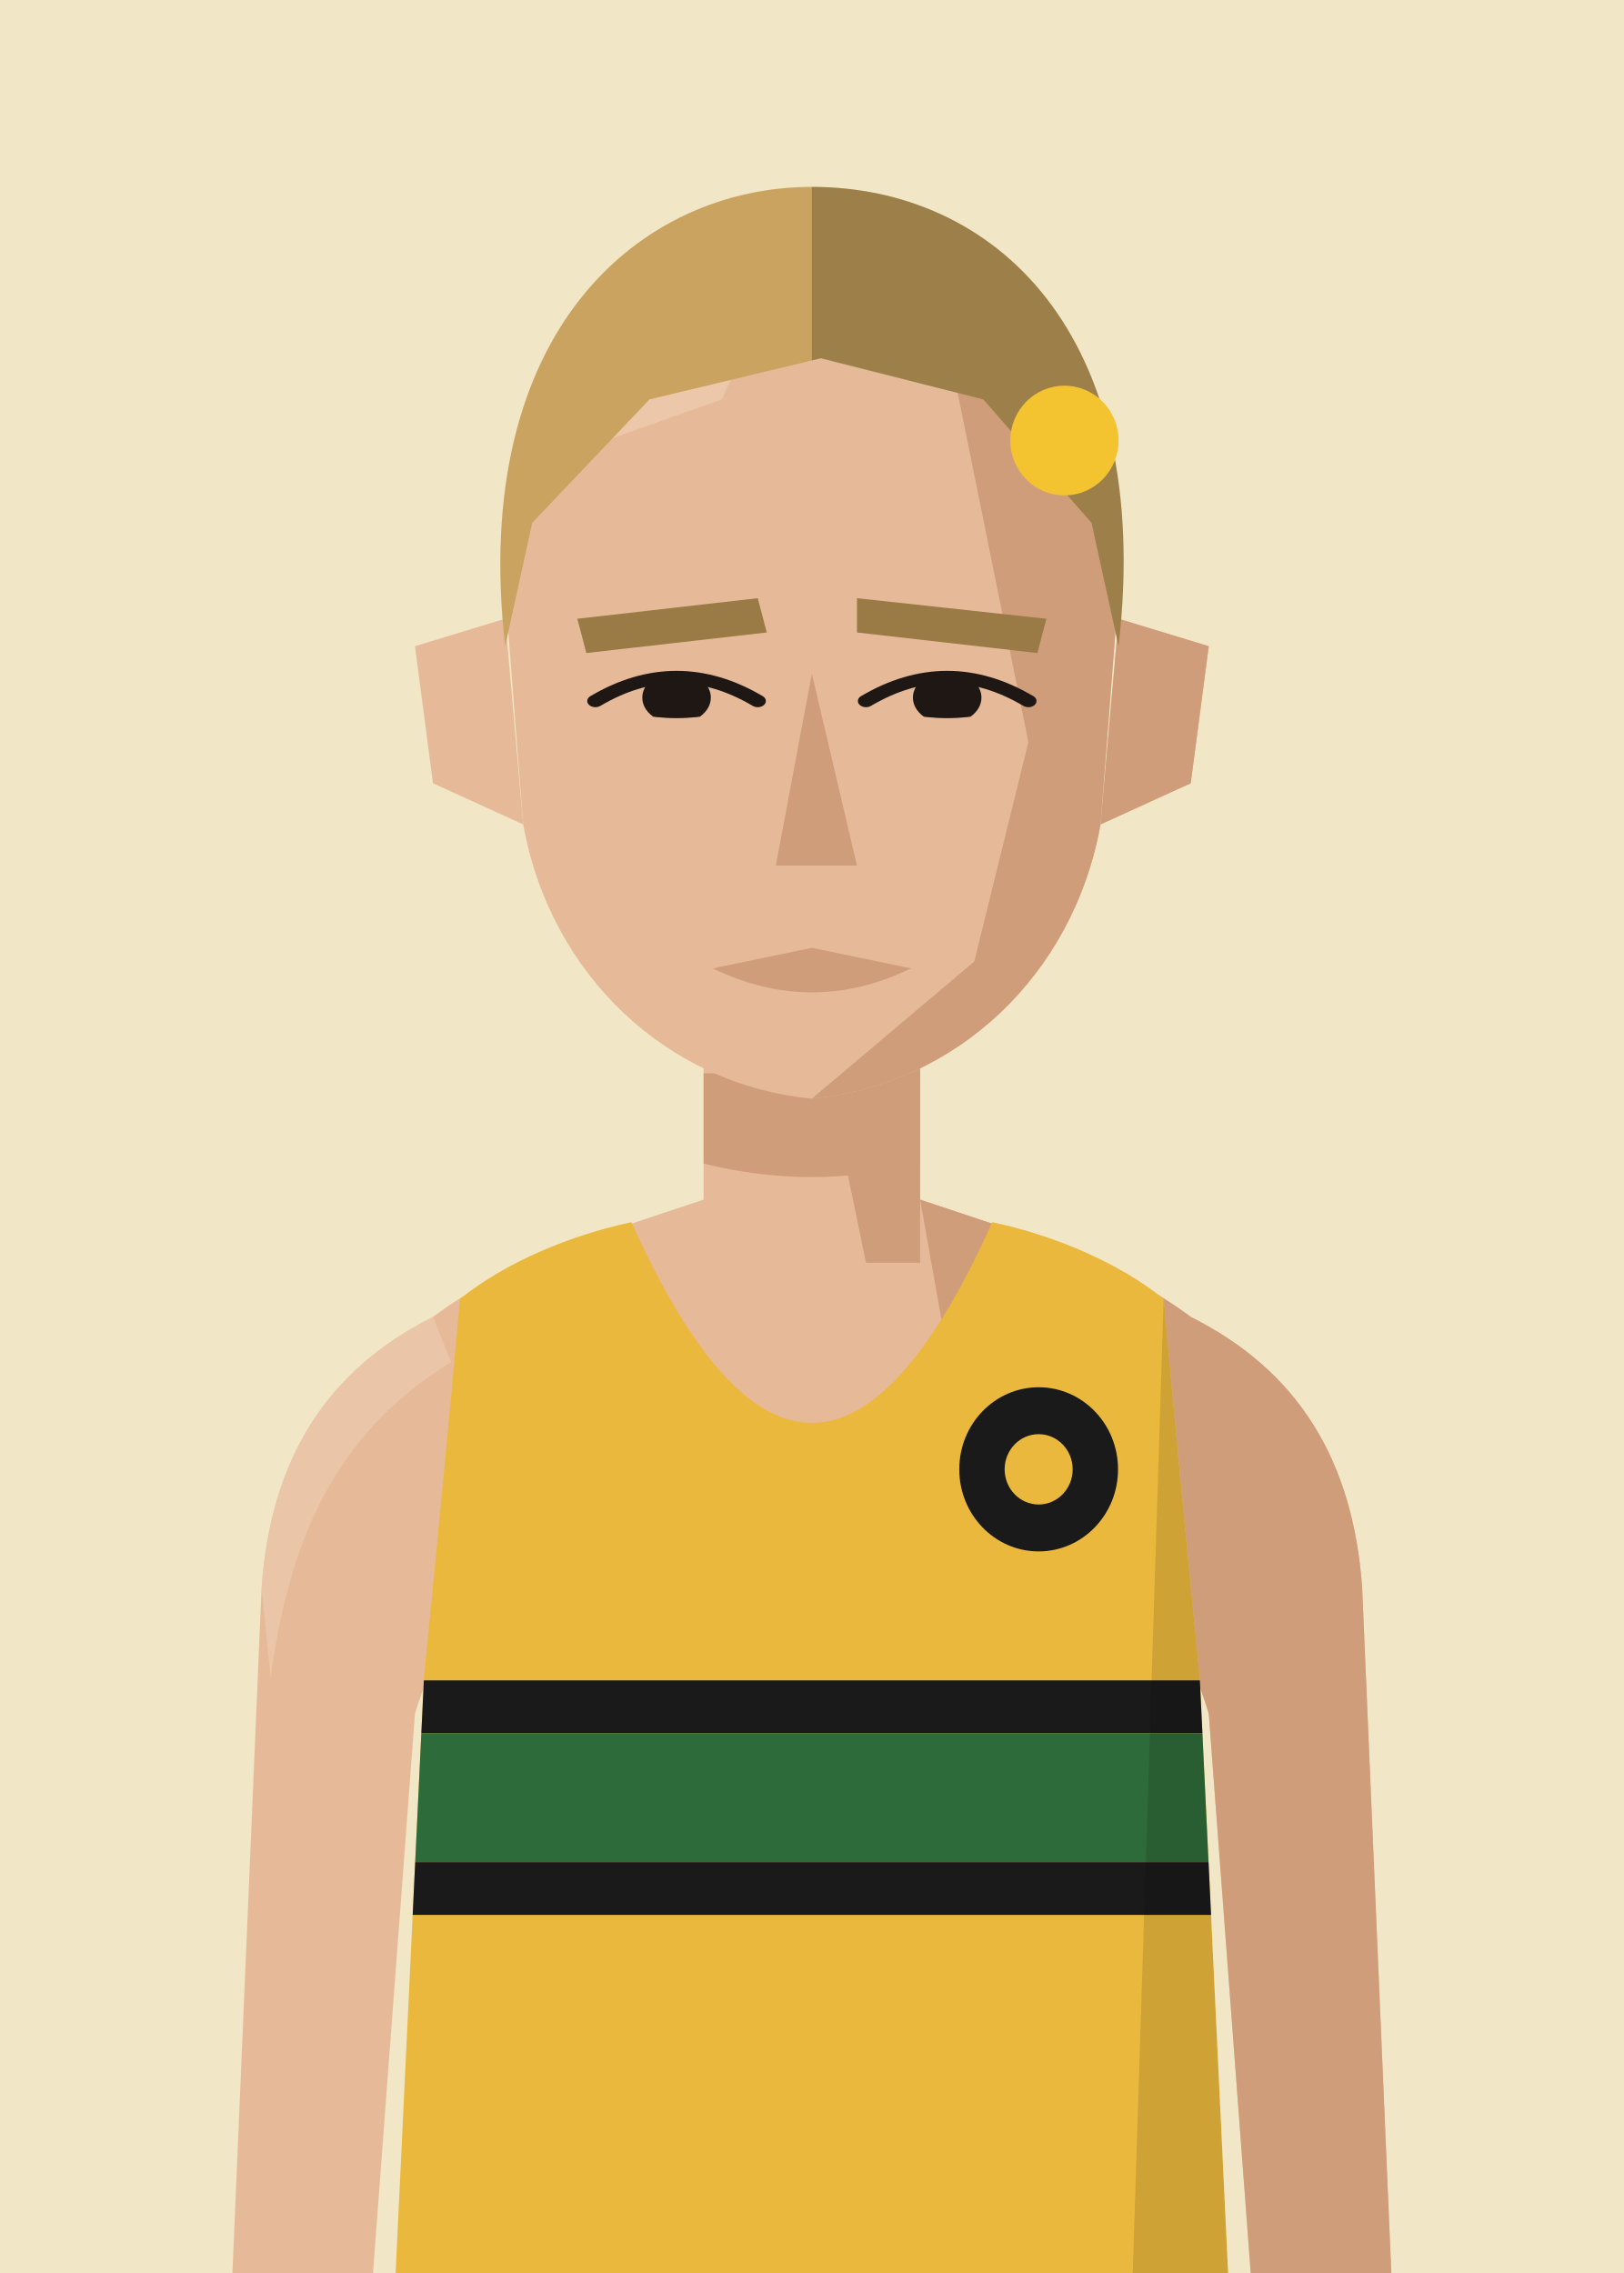
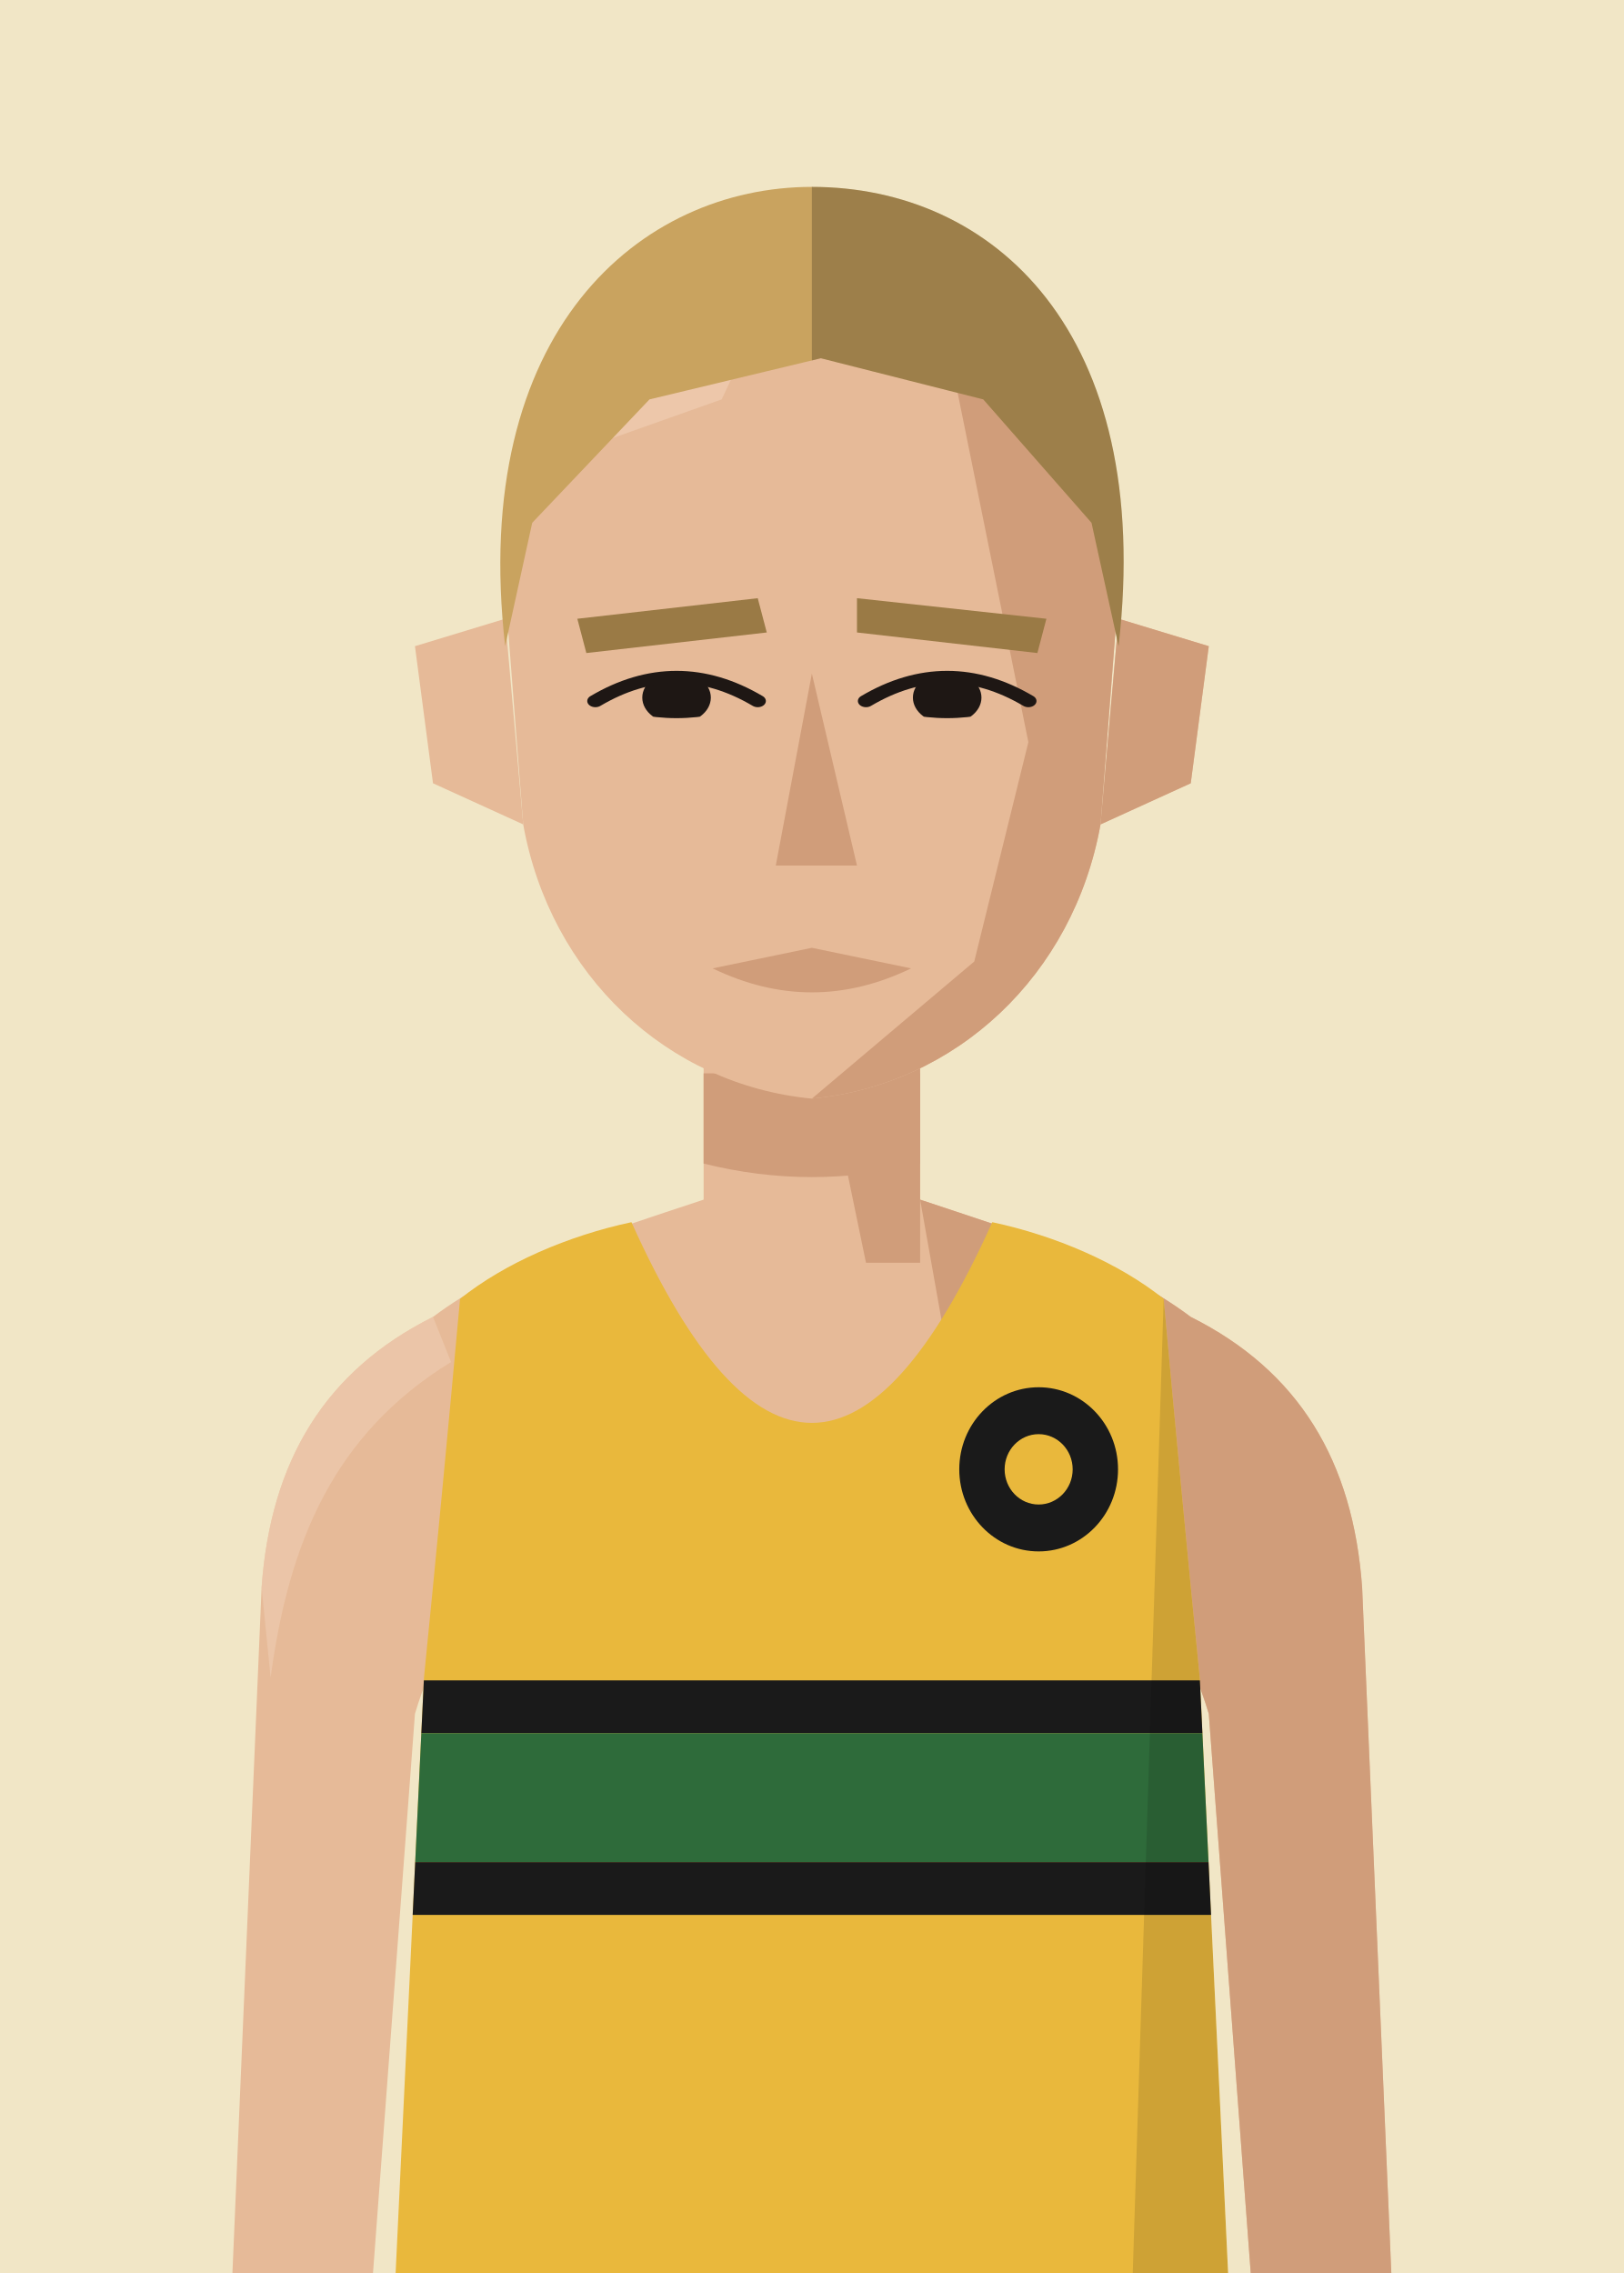
<svg xmlns="http://www.w3.org/2000/svg" viewBox="10 20 180 252">
  <defs>
    <clipPath id="vf">
      <path d="M53,330 L57,246 Q59,226 61,204 C66,200 73,197 80,195.5 Q100,240 120,195.5 C127,197 134,200 139,204 Q141,226 143,246 L147,330 Z" />
    </clipPath>
    <clipPath id="hf">
      <path d="M66,96 C64,58 80,40 100,40 C120,40 136,58 134,96 L132,130 C129,152 116,168 100,170 C84,168 71,152 68,130 Z" />
    </clipPath>
    <clipPath id="rf">
      <rect x="100" y="0" width="100" height="300" />
    </clipPath>
    <clipPath id="ef">
      <path d="M76,112 Q85,105 94,112 Q85,117 76,112 Z" />
      <path d="M106,112 Q115,105 124,112 Q115,117 106,112 Z" />
    </clipPath>
    <clipPath id="cf">
      <rect x="0" y="92" width="200" height="300" />
    </clipPath>
  </defs>
  <rect width="200" height="280" fill="#F1E6C6" />
  <g transform="translate(0,-40)">
    <rect x="88" y="171" width="24" height="37" fill="#E6BA98" />
    <path d="M88,193 C76,197 66,200 58,206 C46,212 40,222 39,236 L35,330 L50,330 L56,250 Q59,240 64,238 L136,238 Q141,240 144,250 L150,330 L165,330 L161,236 C160,222 154,212 142,206 C134,200 124,197 112,193" fill="#E6BA98" />
    <g fill="#D09D7A">
      <path d="M112,193 C124,197 134,200 142,206 C154,212 160,222 161,236 L165,330 L150,330 L144,250 Q141,240 136,238 L120,238 Z" />
      <path d="M58,206 C46,212 40,222 39,236 L40,246 C42,231 47,219 60,211 Z" fill="#EFCDB2" opacity=".6" />
      <polygon points="100,171 112,171 112,200 106,200" />
      <path d="M88,179 L112,179 L112,189 Q100,192 88,189 Z" />
    </g>
    <g transform="translate(0,83) scale(1,0.76) translate(0,-40)">
      <g fill="#E6BA98">
        <path d="M66,100 L56,104 L58,124 L68,130 Z" />
        <path d="M134,100 L144,104 L142,124 L132,130 Z" />
        <path d="M66,96 C64,58 80,40 100,40 C120,40 136,58 134,96 L132,130 C129,152 116,168 100,170 C84,168 71,152 68,130 Z" />
      </g>
      <path d="M134,100 L144,104 L142,124 L132,130 Z" fill="#D09D7A" />
      <g clip-path="url(#hf)">
        <polygon points="112,40 140,40 140,180 100,180 100,170 118,150 124,118 120,92" fill="#D09D7A" />
        <polygon points="60,40 100,40 90,68 60,82" fill="#EFCDB2" opacity=".7" />
      </g>
      <g fill="#9A7A45">
        <polygon points="74,100 94,97 95,102 75,105" />
        <polygon points="105,97 126,100 125,105 105,102" />
      </g>
      <g clip-path="url(#ef)" fill="#1E1714">
        <circle cx="85" cy="111.5" r="3.8" />
        <circle cx="115" cy="111.5" r="3.8" />
      </g>
      <g fill="none" stroke="#1E1714" stroke-width="1.8" stroke-linecap="round">
        <path d="M76,112 Q85,105 94,112" />
        <path d="M106,112 Q115,105 124,112" />
      </g>
      <polygon points="100,108 105,136 96,136" fill="#D09D7A" />
      <path d="M89,151 L100,148 L111,151 Q100,158 89,151 Z" fill="#D09D7A" />
      <g fill="#C9A35F">
        <path d="M66,104 C62,58 81,37 100,37 C120,37 138,58 134,104 L131,86 L119,68 L101,62 L82,68 L69,86 Z" />
        <g clip-path="url(#rf)" fill="#000" opacity=".22">
          <path d="M66,104 C62,58 81,37 100,37 C120,37 138,58 134,104 L131,86 L119,68 L101,62 L82,68 L69,86 Z" />
        </g>
      </g>
-       <ellipse cx="128" cy="74" rx="6" ry="8" fill="#F4C430" />
    </g>
    <g clip-path="url(#vf)">
      <path d="M53,330 L57,246 Q59,226 61,204 C66,200 73,197 80,195.5 Q100,240 120,195.5 C127,197 134,200 139,204 Q141,226 143,246 L147,330 Z" fill="#E9B83C" />
      <g transform="matrix(6.2857 0 0 6.5 37.14 193)">
        <rect x="0" y="8.2" width="20" height="0.9" fill="#1a1a1a" />
        <rect x="0" y="9.1" width="20" height="2.2" fill="#2E6B3A" />
        <rect x="0" y="11.3" width="20" height="0.9" fill="#1a1a1a" />
        <circle cx="14" cy="4.6" r="1.4" fill="#1a1a1a" />
        <circle cx="14" cy="4.6" r="0.6" fill="#E9B83C" />
      </g>
      <path d="M139,204 Q141,226 143,246 L147,330 L135,330 Z" fill="#000" opacity="0.12" />
    </g>
  </g>
</svg>
